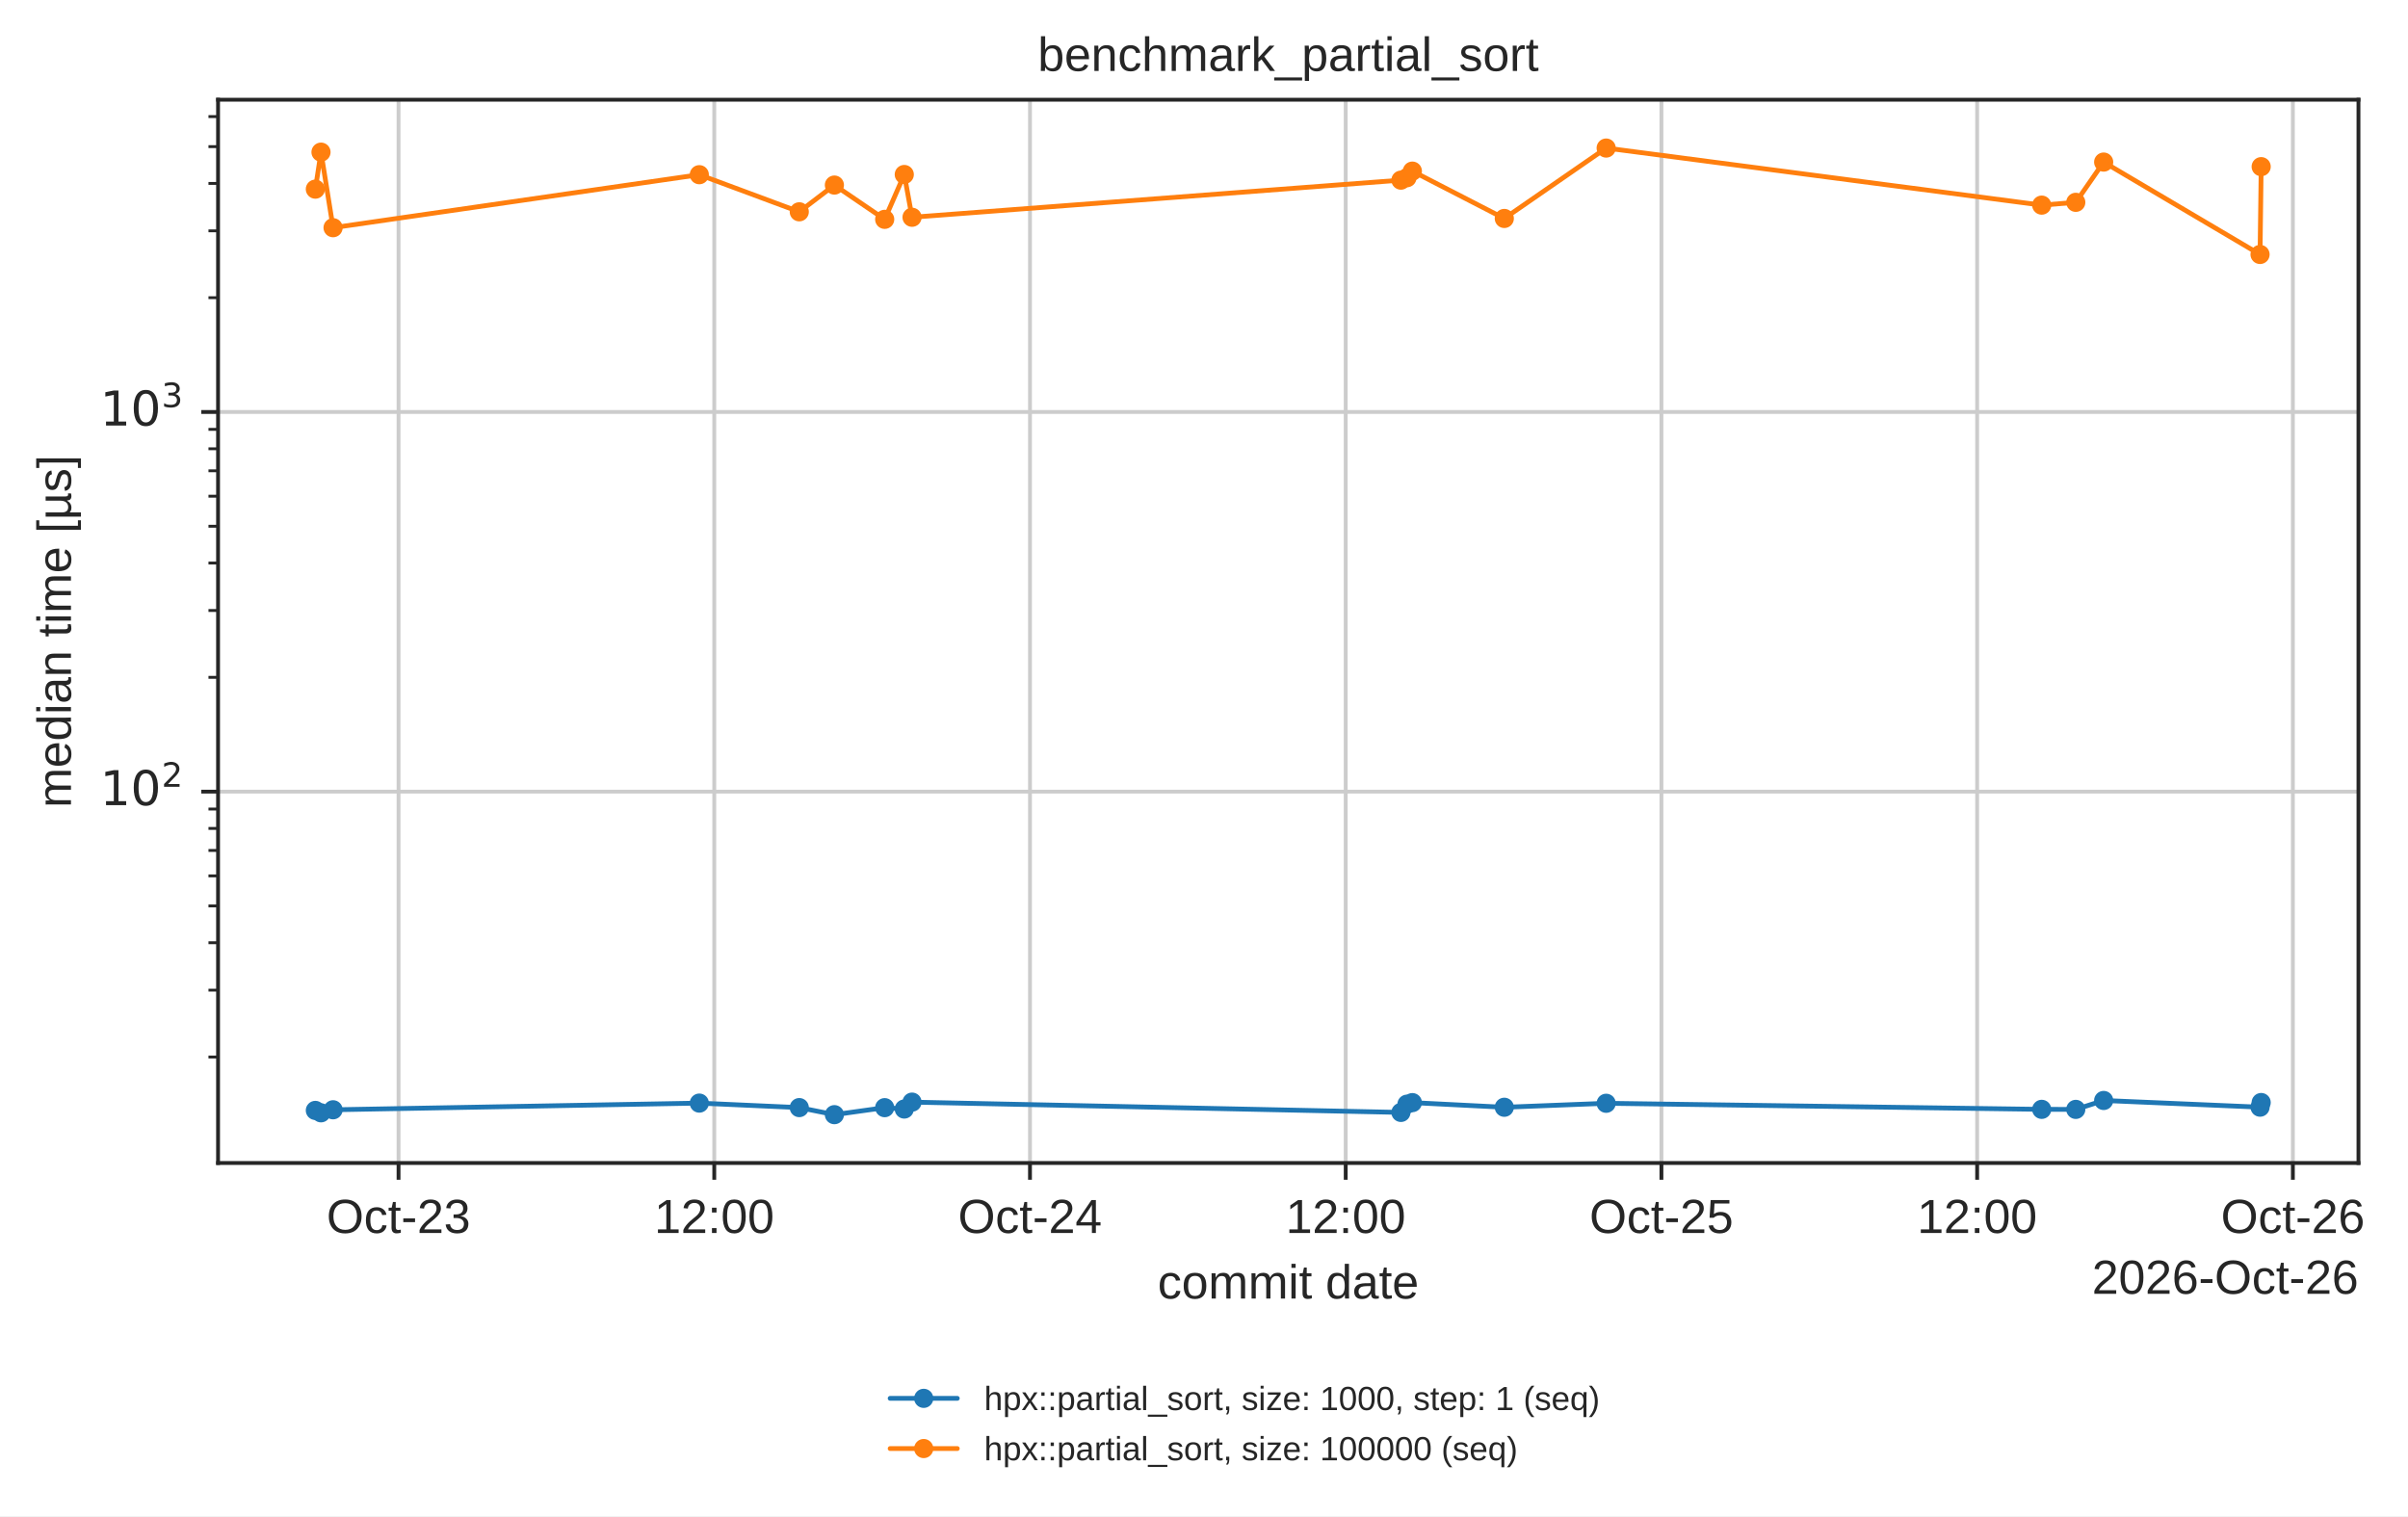
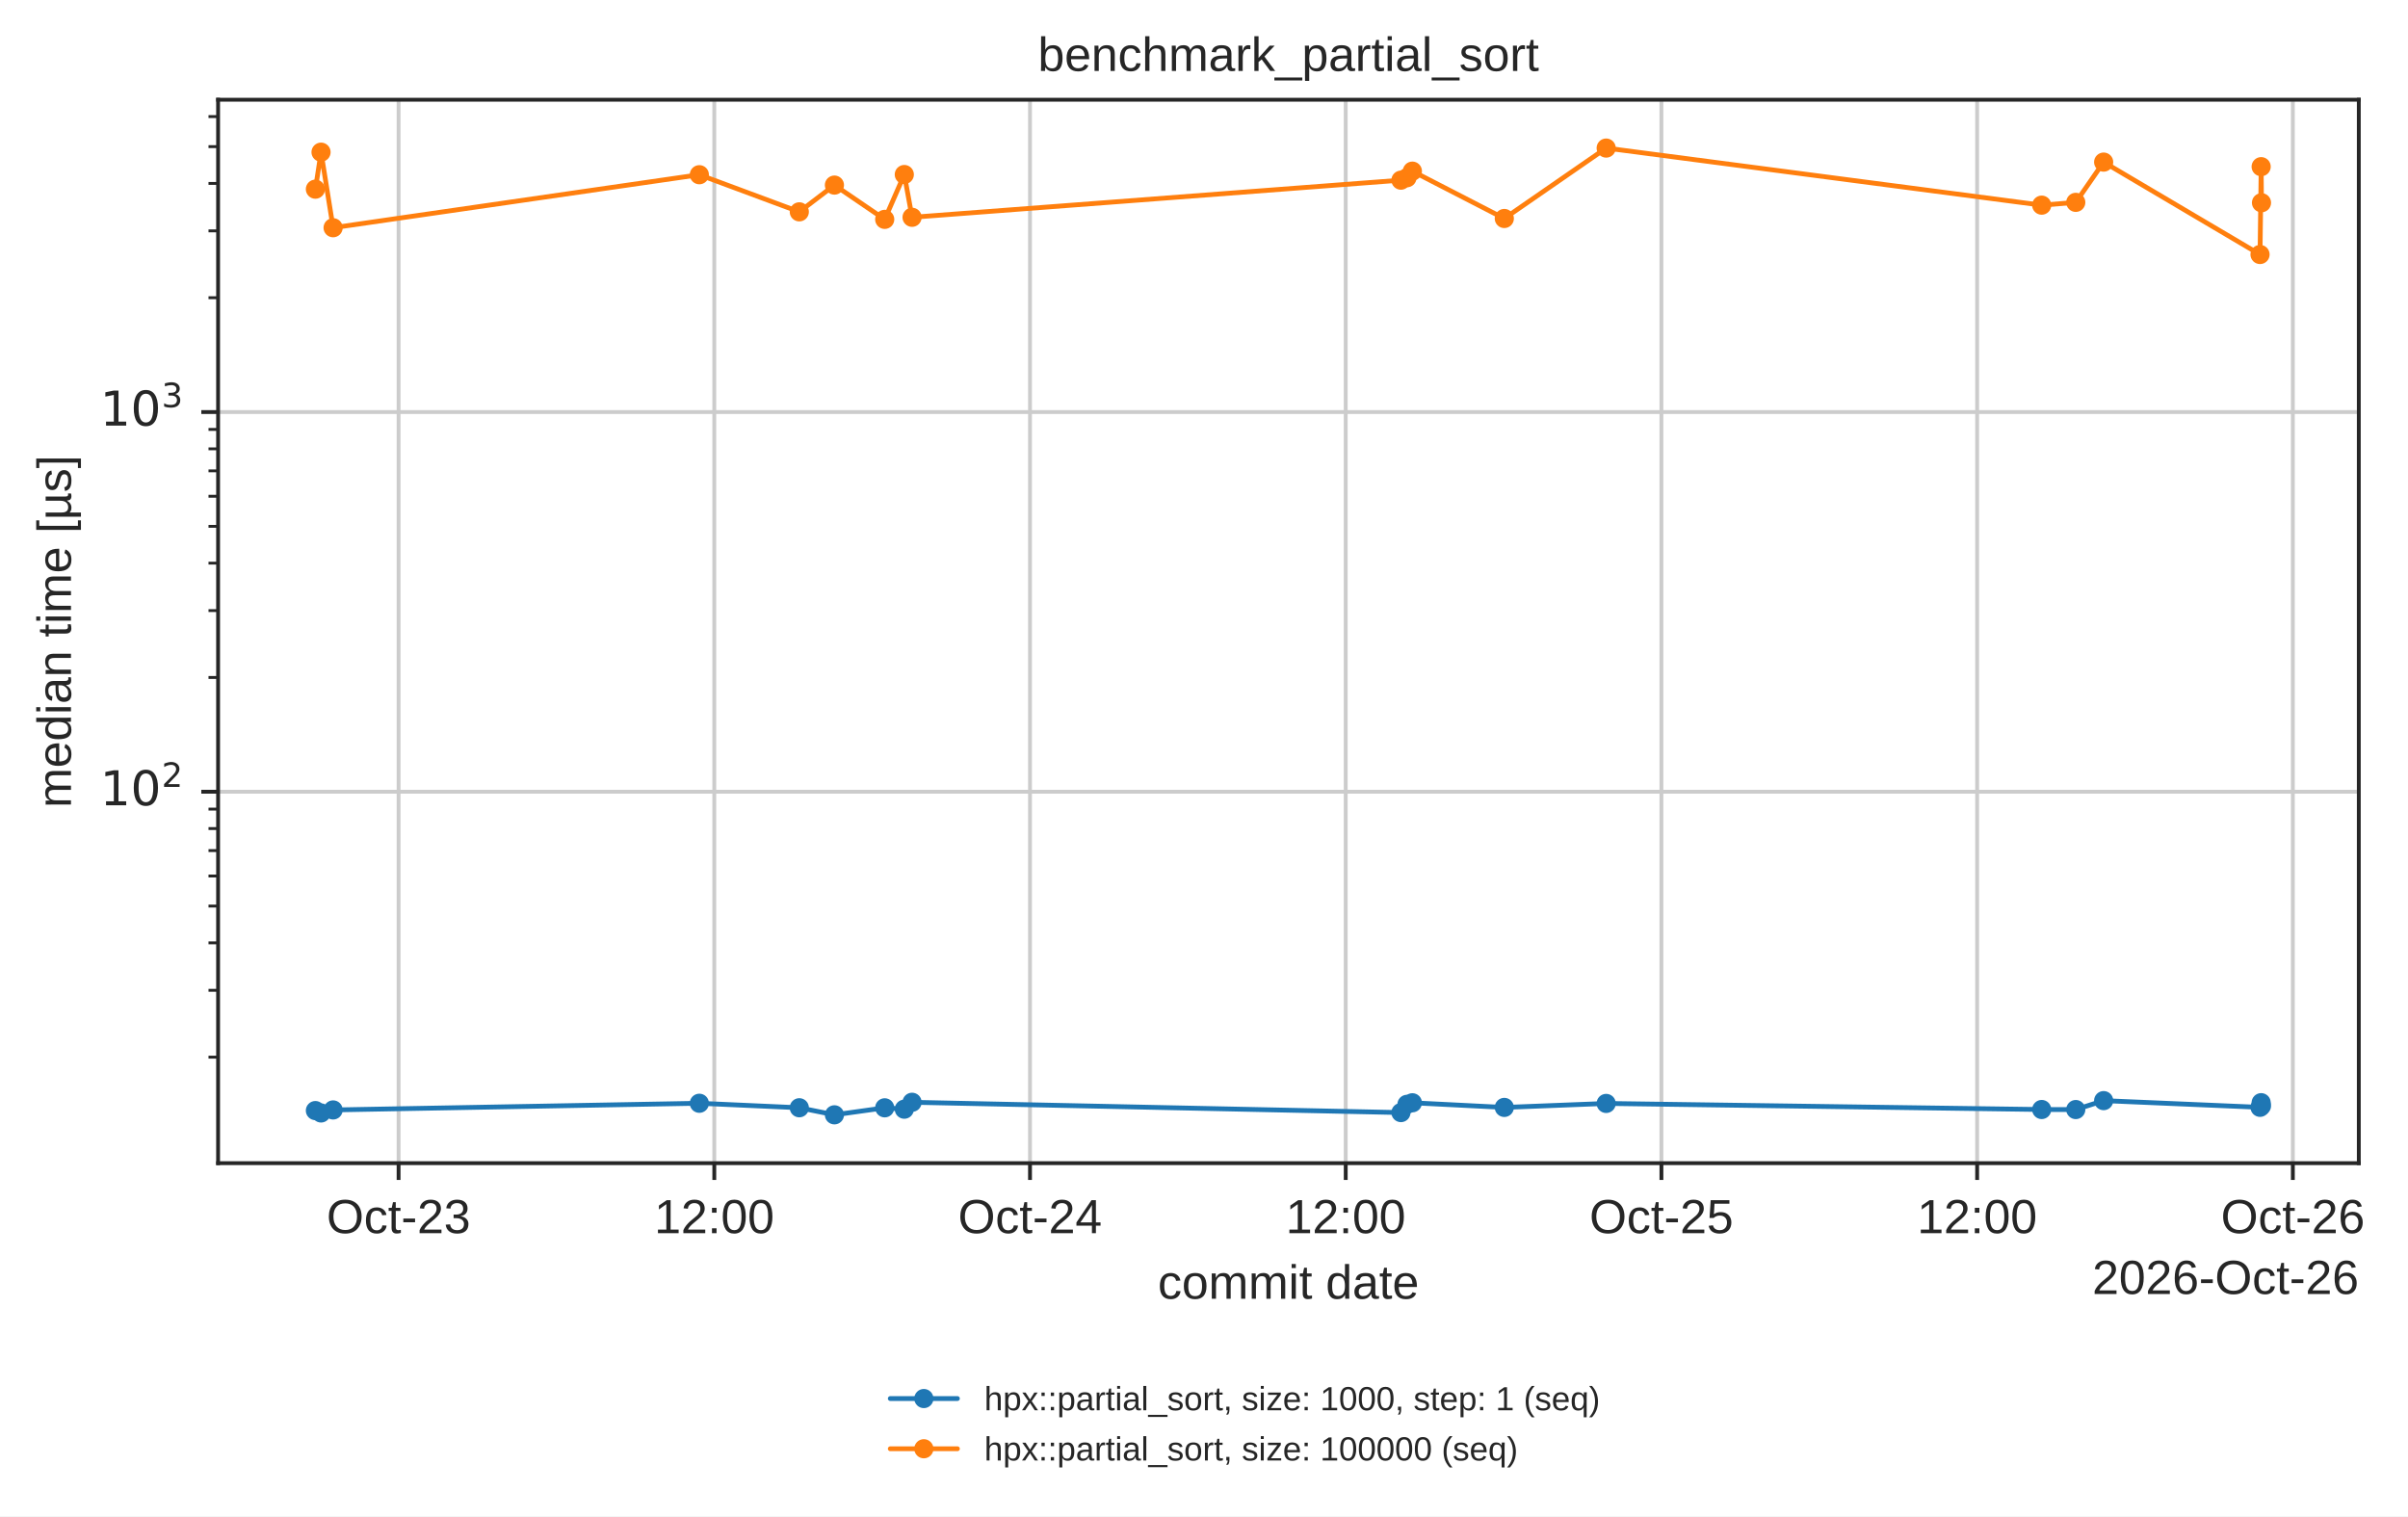
- <svg xmlns="http://www.w3.org/2000/svg" xmlns:xlink="http://www.w3.org/1999/xlink" width="502.208pt" height="316.214pt" viewBox="0 0 502.208 316.214" version="1.1">
+ <svg xmlns="http://www.w3.org/2000/svg" xmlns:xlink="http://www.w3.org/1999/xlink" width="502.137pt" height="316.214pt" viewBox="0 0 502.137 316.214" version="1.1">
  <defs>
    <style type="text/css">*{stroke-linejoin: round; stroke-linecap: butt}</style>
  </defs>
  <g id="figure_1">
    <g id="patch_1">
-       <path d="M 0 316.214  L 502.208 316.214  L 502.208 0  L 0 0  z " style="fill: #ffffff" />
+       <path d="M 0 316.214  L 502.137 316.214  L 502.137 0  L 0 0  z " style="fill: #ffffff" />
    </g>
    <g id="axes_1">
      <g id="patch_2">
        <path d="M 45.478 242.558  L 491.878 242.558  L 491.878 20.798  L 45.478 20.798  z " style="fill: #ffffff" />
      </g>
      <g id="matplotlib.axis_1">
        <g id="xtick_1">
          <g id="line2d_1">
-             <path d="M 83.119 242.558  L 83.119 20.798  " clip-path="url(#p7afb7ed6cb)" style="fill: none; stroke: #cccccc; stroke-width: 0.8; stroke-linecap: round" />
+             <path d="M 83.116 242.558  L 83.116 20.798  " clip-path="url(#p7afb7ed6cb)" style="fill: none; stroke: #cccccc; stroke-width: 0.8; stroke-linecap: round" />
          </g>
          <g id="line2d_2">
            <defs>
              <path id="mdfc5214045" d="M 0 0  L 0 3.5  " style="stroke: #262626; stroke-width: 0.8" />
            </defs>
            <g>
-               <use xlink:href="#mdfc5214045" x="83.119" y="242.558" style="fill: #262626; stroke: #262626; stroke-width: 0.8" />
+               <use xlink:href="#mdfc5214045" x="83.116" y="242.558" style="fill: #262626; stroke: #262626; stroke-width: 0.8" />
            </g>
          </g>
          <g id="text_1">
-             <text style="fill: #262626; font: 10px 'Arial', 'DejaVu Sans', 'Liberation Sans', 'Bitstream Vera Sans', sans-serif; text-anchor: middle" x="83.119" y="257.157" transform="rotate(-0 83.1192 257.1569)">Oct-23</text>
+             <text style="fill: #262626; font: 10px 'Arial', 'DejaVu Sans', 'Liberation Sans', 'Bitstream Vera Sans', sans-serif; text-anchor: middle" x="83.116" y="257.157" transform="rotate(-0 83.1162 257.1569)">Oct-23</text>
          </g>
        </g>
        <g id="xtick_2">
          <g id="line2d_3">
-             <path d="M 148.965 242.558  L 148.965 20.798  " clip-path="url(#p7afb7ed6cb)" style="fill: none; stroke: #cccccc; stroke-width: 0.8; stroke-linecap: round" />
+             <path d="M 148.951 242.558  L 148.951 20.798  " clip-path="url(#p7afb7ed6cb)" style="fill: none; stroke: #cccccc; stroke-width: 0.8; stroke-linecap: round" />
          </g>
          <g id="line2d_4">
            <g>
-               <use xlink:href="#mdfc5214045" x="148.965" y="242.558" style="fill: #262626; stroke: #262626; stroke-width: 0.8" />
+               <use xlink:href="#mdfc5214045" x="148.951" y="242.558" style="fill: #262626; stroke: #262626; stroke-width: 0.8" />
            </g>
          </g>
          <g id="text_2">
-             <text style="fill: #262626; font: 10px 'Arial', 'DejaVu Sans', 'Liberation Sans', 'Bitstream Vera Sans', sans-serif; text-anchor: middle" x="148.965" y="257.157" transform="rotate(-0 148.9654 257.1569)">12:00</text>
+             <text style="fill: #262626; font: 10px 'Arial', 'DejaVu Sans', 'Liberation Sans', 'Bitstream Vera Sans', sans-serif; text-anchor: middle" x="148.951" y="257.157" transform="rotate(-0 148.951 257.1569)">12:00</text>
          </g>
        </g>
        <g id="xtick_3">
          <g id="line2d_5">
-             <path d="M 214.812 242.558  L 214.812 20.798  " clip-path="url(#p7afb7ed6cb)" style="fill: none; stroke: #cccccc; stroke-width: 0.8; stroke-linecap: round" />
+             <path d="M 214.786 242.558  L 214.786 20.798  " clip-path="url(#p7afb7ed6cb)" style="fill: none; stroke: #cccccc; stroke-width: 0.8; stroke-linecap: round" />
          </g>
          <g id="line2d_6">
            <g>
-               <use xlink:href="#mdfc5214045" x="214.812" y="242.558" style="fill: #262626; stroke: #262626; stroke-width: 0.8" />
+               <use xlink:href="#mdfc5214045" x="214.786" y="242.558" style="fill: #262626; stroke: #262626; stroke-width: 0.8" />
            </g>
          </g>
          <g id="text_3">
-             <text style="fill: #262626; font: 10px 'Arial', 'DejaVu Sans', 'Liberation Sans', 'Bitstream Vera Sans', sans-serif; text-anchor: middle" x="214.812" y="257.157" transform="rotate(-0 214.8115 257.1569)">Oct-24</text>
+             <text style="fill: #262626; font: 10px 'Arial', 'DejaVu Sans', 'Liberation Sans', 'Bitstream Vera Sans', sans-serif; text-anchor: middle" x="214.786" y="257.157" transform="rotate(-0 214.7858 257.1569)">Oct-24</text>
          </g>
        </g>
        <g id="xtick_4">
          <g id="line2d_7">
-             <path d="M 280.658 242.558  L 280.658 20.798  " clip-path="url(#p7afb7ed6cb)" style="fill: none; stroke: #cccccc; stroke-width: 0.8; stroke-linecap: round" />
+             <path d="M 280.621 242.558  L 280.621 20.798  " clip-path="url(#p7afb7ed6cb)" style="fill: none; stroke: #cccccc; stroke-width: 0.8; stroke-linecap: round" />
          </g>
          <g id="line2d_8">
            <g>
-               <use xlink:href="#mdfc5214045" x="280.658" y="242.558" style="fill: #262626; stroke: #262626; stroke-width: 0.8" />
+               <use xlink:href="#mdfc5214045" x="280.621" y="242.558" style="fill: #262626; stroke: #262626; stroke-width: 0.8" />
            </g>
          </g>
          <g id="text_4">
-             <text style="fill: #262626; font: 10px 'Arial', 'DejaVu Sans', 'Liberation Sans', 'Bitstream Vera Sans', sans-serif; text-anchor: middle" x="280.658" y="257.157" transform="rotate(-0 280.6577 257.1569)">12:00</text>
+             <text style="fill: #262626; font: 10px 'Arial', 'DejaVu Sans', 'Liberation Sans', 'Bitstream Vera Sans', sans-serif; text-anchor: middle" x="280.621" y="257.157" transform="rotate(-0 280.6206 257.1569)">12:00</text>
          </g>
        </g>
        <g id="xtick_5">
          <g id="line2d_9">
-             <path d="M 346.504 242.558  L 346.504 20.798  " clip-path="url(#p7afb7ed6cb)" style="fill: none; stroke: #cccccc; stroke-width: 0.8; stroke-linecap: round" />
+             <path d="M 346.455 242.558  L 346.455 20.798  " clip-path="url(#p7afb7ed6cb)" style="fill: none; stroke: #cccccc; stroke-width: 0.8; stroke-linecap: round" />
          </g>
          <g id="line2d_10">
            <g>
-               <use xlink:href="#mdfc5214045" x="346.504" y="242.558" style="fill: #262626; stroke: #262626; stroke-width: 0.8" />
+               <use xlink:href="#mdfc5214045" x="346.455" y="242.558" style="fill: #262626; stroke: #262626; stroke-width: 0.8" />
            </g>
          </g>
          <g id="text_5">
-             <text style="fill: #262626; font: 10px 'Arial', 'DejaVu Sans', 'Liberation Sans', 'Bitstream Vera Sans', sans-serif; text-anchor: middle" x="346.504" y="257.157" transform="rotate(-0 346.5039 257.1569)">Oct-25</text>
+             <text style="fill: #262626; font: 10px 'Arial', 'DejaVu Sans', 'Liberation Sans', 'Bitstream Vera Sans', sans-serif; text-anchor: middle" x="346.455" y="257.157" transform="rotate(-0 346.4554 257.1569)">Oct-25</text>
          </g>
        </g>
        <g id="xtick_6">
          <g id="line2d_11">
-             <path d="M 412.35 242.558  L 412.35 20.798  " clip-path="url(#p7afb7ed6cb)" style="fill: none; stroke: #cccccc; stroke-width: 0.8; stroke-linecap: round" />
+             <path d="M 412.29 242.558  L 412.29 20.798  " clip-path="url(#p7afb7ed6cb)" style="fill: none; stroke: #cccccc; stroke-width: 0.8; stroke-linecap: round" />
          </g>
          <g id="line2d_12">
            <g>
-               <use xlink:href="#mdfc5214045" x="412.35" y="242.558" style="fill: #262626; stroke: #262626; stroke-width: 0.8" />
+               <use xlink:href="#mdfc5214045" x="412.29" y="242.558" style="fill: #262626; stroke: #262626; stroke-width: 0.8" />
            </g>
          </g>
          <g id="text_6">
-             <text style="fill: #262626; font: 10px 'Arial', 'DejaVu Sans', 'Liberation Sans', 'Bitstream Vera Sans', sans-serif; text-anchor: middle" x="412.35" y="257.157" transform="rotate(-0 412.3501 257.1569)">12:00</text>
+             <text style="fill: #262626; font: 10px 'Arial', 'DejaVu Sans', 'Liberation Sans', 'Bitstream Vera Sans', sans-serif; text-anchor: middle" x="412.29" y="257.157" transform="rotate(-0 412.2902 257.1569)">12:00</text>
          </g>
        </g>
        <g id="xtick_7">
          <g id="line2d_13">
-             <path d="M 478.196 242.558  L 478.196 20.798  " clip-path="url(#p7afb7ed6cb)" style="fill: none; stroke: #cccccc; stroke-width: 0.8; stroke-linecap: round" />
+             <path d="M 478.125 242.558  L 478.125 20.798  " clip-path="url(#p7afb7ed6cb)" style="fill: none; stroke: #cccccc; stroke-width: 0.8; stroke-linecap: round" />
          </g>
          <g id="line2d_14">
            <g>
-               <use xlink:href="#mdfc5214045" x="478.196" y="242.558" style="fill: #262626; stroke: #262626; stroke-width: 0.8" />
+               <use xlink:href="#mdfc5214045" x="478.125" y="242.558" style="fill: #262626; stroke: #262626; stroke-width: 0.8" />
            </g>
          </g>
          <g id="text_7">
-             <text style="fill: #262626; font: 10px 'Arial', 'DejaVu Sans', 'Liberation Sans', 'Bitstream Vera Sans', sans-serif; text-anchor: middle" x="478.196" y="257.157" transform="rotate(-0 478.1962 257.1569)">Oct-26</text>
+             <text style="fill: #262626; font: 10px 'Arial', 'DejaVu Sans', 'Liberation Sans', 'Bitstream Vera Sans', sans-serif; text-anchor: middle" x="478.125" y="257.157" transform="rotate(-0 478.125 257.1569)">Oct-26</text>
          </g>
        </g>
        <g id="text_8">
          <text style="fill: #262626; font: 10px 'Arial', 'DejaVu Sans', 'Liberation Sans', 'Bitstream Vera Sans', sans-serif; text-anchor: middle" x="268.678" y="270.835" transform="rotate(-0 268.6781 270.835)">commit date</text>
        </g>
        <g id="text_9">
          <text style="fill: #262626; font: 10px 'Arial', 'DejaVu Sans', 'Liberation Sans', 'Bitstream Vera Sans', sans-serif; text-anchor: end" x="491.878" y="269.835" transform="rotate(-0 491.8781 269.835)">2026-Oct-26</text>
        </g>
      </g>
      <g id="matplotlib.axis_2">
        <g id="ytick_1">
          <g id="line2d_15">
            <path d="M 45.478 165.107  L 491.878 165.107  " clip-path="url(#p7afb7ed6cb)" style="fill: none; stroke: #cccccc; stroke-width: 0.8; stroke-linecap: round" />
          </g>
          <g id="line2d_16">
            <defs>
              <path id="m414165cd4d" d="M 0 0  L -3.5 0  " style="stroke: #262626; stroke-width: 0.8" />
            </defs>
            <g>
              <use xlink:href="#m414165cd4d" x="45.478" y="165.107" style="fill: #262626; stroke: #262626; stroke-width: 0.8" />
            </g>
          </g>
          <g id="text_10">
            <g style="fill: #262626" transform="translate(20.87813 168.9057)">
              <text>
                <tspan style="font: 10px 'DejaVu Sans'" x="0 6.362" y="-0.977">10</tspan>
                <tspan style="font: 7px 'DejaVu Sans'" x="12.82" y="-4.805">2</tspan>
              </text>
            </g>
          </g>
        </g>
        <g id="ytick_2">
          <g id="line2d_17">
            <path d="M 45.478 85.925  L 491.878 85.925  " clip-path="url(#p7afb7ed6cb)" style="fill: none; stroke: #cccccc; stroke-width: 0.8; stroke-linecap: round" />
          </g>
          <g id="line2d_18">
            <g>
              <use xlink:href="#m414165cd4d" x="45.478" y="85.925" style="fill: #262626; stroke: #262626; stroke-width: 0.8" />
            </g>
          </g>
          <g id="text_11">
            <g style="fill: #262626" transform="translate(20.87813 89.72384)">
              <text>
                <tspan style="font: 10px 'DejaVu Sans'" x="0 6.362" y="-0.977">10</tspan>
                <tspan style="font: 7px 'DejaVu Sans'" x="12.82" y="-4.805">3</tspan>
              </text>
            </g>
          </g>
        </g>
        <g id="ytick_3">
          <g id="line2d_19">
            <defs>
              <path id="m2f13129b0c" d="M 0 0  L -2 0  " style="stroke: #262626; stroke-width: 0.6" />
            </defs>
            <g>
              <use xlink:href="#m2f13129b0c" x="45.478" y="220.452" style="fill: #262626; stroke: #262626; stroke-width: 0.6" />
            </g>
          </g>
        </g>
        <g id="ytick_4">
          <g id="line2d_20">
            <g>
              <use xlink:href="#m2f13129b0c" x="45.478" y="206.509" style="fill: #262626; stroke: #262626; stroke-width: 0.6" />
            </g>
          </g>
        </g>
        <g id="ytick_5">
          <g id="line2d_21">
            <g>
              <use xlink:href="#m2f13129b0c" x="45.478" y="196.616" style="fill: #262626; stroke: #262626; stroke-width: 0.6" />
            </g>
          </g>
        </g>
        <g id="ytick_6">
          <g id="line2d_22">
            <g>
              <use xlink:href="#m2f13129b0c" x="45.478" y="188.943" style="fill: #262626; stroke: #262626; stroke-width: 0.6" />
            </g>
          </g>
        </g>
        <g id="ytick_7">
          <g id="line2d_23">
            <g>
              <use xlink:href="#m2f13129b0c" x="45.478" y="182.673" style="fill: #262626; stroke: #262626; stroke-width: 0.6" />
            </g>
          </g>
        </g>
        <g id="ytick_8">
          <g id="line2d_24">
            <g>
              <use xlink:href="#m2f13129b0c" x="45.478" y="177.372" style="fill: #262626; stroke: #262626; stroke-width: 0.6" />
            </g>
          </g>
        </g>
        <g id="ytick_9">
          <g id="line2d_25">
            <g>
              <use xlink:href="#m2f13129b0c" x="45.478" y="172.78" style="fill: #262626; stroke: #262626; stroke-width: 0.6" />
            </g>
          </g>
        </g>
        <g id="ytick_10">
          <g id="line2d_26">
            <g>
              <use xlink:href="#m2f13129b0c" x="45.478" y="168.73" style="fill: #262626; stroke: #262626; stroke-width: 0.6" />
            </g>
          </g>
        </g>
        <g id="ytick_11">
          <g id="line2d_27">
            <g>
              <use xlink:href="#m2f13129b0c" x="45.478" y="141.27" style="fill: #262626; stroke: #262626; stroke-width: 0.6" />
            </g>
          </g>
        </g>
        <g id="ytick_12">
          <g id="line2d_28">
            <g>
              <use xlink:href="#m2f13129b0c" x="45.478" y="127.327" style="fill: #262626; stroke: #262626; stroke-width: 0.6" />
            </g>
          </g>
        </g>
        <g id="ytick_13">
          <g id="line2d_29">
            <g>
              <use xlink:href="#m2f13129b0c" x="45.478" y="117.434" style="fill: #262626; stroke: #262626; stroke-width: 0.6" />
            </g>
          </g>
        </g>
        <g id="ytick_14">
          <g id="line2d_30">
            <g>
              <use xlink:href="#m2f13129b0c" x="45.478" y="109.761" style="fill: #262626; stroke: #262626; stroke-width: 0.6" />
            </g>
          </g>
        </g>
        <g id="ytick_15">
          <g id="line2d_31">
            <g>
              <use xlink:href="#m2f13129b0c" x="45.478" y="103.491" style="fill: #262626; stroke: #262626; stroke-width: 0.6" />
            </g>
          </g>
        </g>
        <g id="ytick_16">
          <g id="line2d_32">
            <g>
              <use xlink:href="#m2f13129b0c" x="45.478" y="98.19" style="fill: #262626; stroke: #262626; stroke-width: 0.6" />
            </g>
          </g>
        </g>
        <g id="ytick_17">
          <g id="line2d_33">
            <g>
              <use xlink:href="#m2f13129b0c" x="45.478" y="93.598" style="fill: #262626; stroke: #262626; stroke-width: 0.6" />
            </g>
          </g>
        </g>
        <g id="ytick_18">
          <g id="line2d_34">
            <g>
              <use xlink:href="#m2f13129b0c" x="45.478" y="89.548" style="fill: #262626; stroke: #262626; stroke-width: 0.6" />
            </g>
          </g>
        </g>
        <g id="ytick_19">
          <g id="line2d_35">
            <g>
              <use xlink:href="#m2f13129b0c" x="45.478" y="62.088" style="fill: #262626; stroke: #262626; stroke-width: 0.6" />
            </g>
          </g>
        </g>
        <g id="ytick_20">
          <g id="line2d_36">
            <g>
              <use xlink:href="#m2f13129b0c" x="45.478" y="48.145" style="fill: #262626; stroke: #262626; stroke-width: 0.6" />
            </g>
          </g>
        </g>
        <g id="ytick_21">
          <g id="line2d_37">
            <g>
              <use xlink:href="#m2f13129b0c" x="45.478" y="38.252" style="fill: #262626; stroke: #262626; stroke-width: 0.6" />
            </g>
          </g>
        </g>
        <g id="ytick_22">
          <g id="line2d_38">
            <g>
              <use xlink:href="#m2f13129b0c" x="45.478" y="30.579" style="fill: #262626; stroke: #262626; stroke-width: 0.6" />
            </g>
          </g>
        </g>
        <g id="ytick_23">
          <g id="line2d_39">
            <g>
              <use xlink:href="#m2f13129b0c" x="45.478" y="24.309" style="fill: #262626; stroke: #262626; stroke-width: 0.6" />
            </g>
          </g>
        </g>
        <g id="text_12">
          <text style="fill: #262626; font: 10px 'Arial', 'DejaVu Sans', 'Liberation Sans', 'Bitstream Vera Sans', sans-serif; text-anchor: middle" x="14.798" y="131.678" transform="rotate(-90 14.79844 131.6784)">median time [µs]</text>
        </g>
      </g>
      <g id="line2d_40">
-         <path d="M 65.769 231.593  L 66.946 232.09  L 69.464 231.46  L 145.847 230.067  L 166.695 231.005  L 174.02 232.478  L 184.509 231.018  L 188.595 231.304  L 190.214 229.863  L 292.176 232.01  L 293.434 230.293  L 294.56 229.966  L 313.735 230.935  L 334.979 230.104  L 425.815 231.371  L 432.921 231.379  L 438.736 229.518  L 471.352 230.915  L 471.587 229.948  " clip-path="url(#p7afb7ed6cb)" style="fill: none; stroke: #1f77b4; stroke-linecap: round" />
+         <path d="M 65.769 231.593  L 66.946 232.09  L 69.463 231.46  L 145.833 230.067  L 166.678 231.005  L 174.002 232.478  L 184.488 231.018  L 188.574 231.304  L 190.192 229.863  L 292.137 232.01  L 293.394 230.293  L 294.521 229.966  L 313.692 230.935  L 334.933 230.104  L 425.753 231.371  L 432.857 231.379  L 438.671 229.518  L 471.282 230.915  L 471.517 229.948  L 471.587 230.605  " clip-path="url(#p7afb7ed6cb)" style="fill: none; stroke: #1f77b4; stroke-linecap: round" />
        <defs>
          <path id="m20e5526daa" d="M 0 1.5  C 0.398 1.5 0.779 1.342 1.061 1.061  C 1.342 0.779 1.5 0.398 1.5 0  C 1.5 -0.398 1.342 -0.779 1.061 -1.061  C 0.779 -1.342 0.398 -1.5 0 -1.5  C -0.398 -1.5 -0.779 -1.342 -1.061 -1.061  C -1.342 -0.779 -1.5 -0.398 -1.5 0  C -1.5 0.398 -1.342 0.779 -1.061 1.061  C -0.779 1.342 -0.398 1.5 0 1.5  z " style="stroke: #1f77b4" />
        </defs>
        <g clip-path="url(#p7afb7ed6cb)">
          <use xlink:href="#m20e5526daa" x="65.769" y="231.593" style="fill: #1f77b4; stroke: #1f77b4" />
          <use xlink:href="#m20e5526daa" x="66.946" y="232.09" style="fill: #1f77b4; stroke: #1f77b4" />
-           <use xlink:href="#m20e5526daa" x="69.464" y="231.46" style="fill: #1f77b4; stroke: #1f77b4" />
-           <use xlink:href="#m20e5526daa" x="145.847" y="230.067" style="fill: #1f77b4; stroke: #1f77b4" />
-           <use xlink:href="#m20e5526daa" x="166.695" y="231.005" style="fill: #1f77b4; stroke: #1f77b4" />
-           <use xlink:href="#m20e5526daa" x="174.02" y="232.478" style="fill: #1f77b4; stroke: #1f77b4" />
-           <use xlink:href="#m20e5526daa" x="184.509" y="231.018" style="fill: #1f77b4; stroke: #1f77b4" />
-           <use xlink:href="#m20e5526daa" x="188.595" y="231.304" style="fill: #1f77b4; stroke: #1f77b4" />
-           <use xlink:href="#m20e5526daa" x="190.214" y="229.863" style="fill: #1f77b4; stroke: #1f77b4" />
-           <use xlink:href="#m20e5526daa" x="292.176" y="232.01" style="fill: #1f77b4; stroke: #1f77b4" />
-           <use xlink:href="#m20e5526daa" x="293.434" y="230.293" style="fill: #1f77b4; stroke: #1f77b4" />
-           <use xlink:href="#m20e5526daa" x="294.56" y="229.966" style="fill: #1f77b4; stroke: #1f77b4" />
-           <use xlink:href="#m20e5526daa" x="313.735" y="230.935" style="fill: #1f77b4; stroke: #1f77b4" />
-           <use xlink:href="#m20e5526daa" x="334.979" y="230.104" style="fill: #1f77b4; stroke: #1f77b4" />
-           <use xlink:href="#m20e5526daa" x="425.815" y="231.371" style="fill: #1f77b4; stroke: #1f77b4" />
-           <use xlink:href="#m20e5526daa" x="432.921" y="231.379" style="fill: #1f77b4; stroke: #1f77b4" />
-           <use xlink:href="#m20e5526daa" x="438.736" y="229.518" style="fill: #1f77b4; stroke: #1f77b4" />
-           <use xlink:href="#m20e5526daa" x="471.352" y="230.915" style="fill: #1f77b4; stroke: #1f77b4" />
-           <use xlink:href="#m20e5526daa" x="471.587" y="229.948" style="fill: #1f77b4; stroke: #1f77b4" />
+           <use xlink:href="#m20e5526daa" x="69.463" y="231.46" style="fill: #1f77b4; stroke: #1f77b4" />
+           <use xlink:href="#m20e5526daa" x="145.833" y="230.067" style="fill: #1f77b4; stroke: #1f77b4" />
+           <use xlink:href="#m20e5526daa" x="166.678" y="231.005" style="fill: #1f77b4; stroke: #1f77b4" />
+           <use xlink:href="#m20e5526daa" x="174.002" y="232.478" style="fill: #1f77b4; stroke: #1f77b4" />
+           <use xlink:href="#m20e5526daa" x="184.488" y="231.018" style="fill: #1f77b4; stroke: #1f77b4" />
+           <use xlink:href="#m20e5526daa" x="188.574" y="231.304" style="fill: #1f77b4; stroke: #1f77b4" />
+           <use xlink:href="#m20e5526daa" x="190.192" y="229.863" style="fill: #1f77b4; stroke: #1f77b4" />
+           <use xlink:href="#m20e5526daa" x="292.137" y="232.01" style="fill: #1f77b4; stroke: #1f77b4" />
+           <use xlink:href="#m20e5526daa" x="293.394" y="230.293" style="fill: #1f77b4; stroke: #1f77b4" />
+           <use xlink:href="#m20e5526daa" x="294.521" y="229.966" style="fill: #1f77b4; stroke: #1f77b4" />
+           <use xlink:href="#m20e5526daa" x="313.692" y="230.935" style="fill: #1f77b4; stroke: #1f77b4" />
+           <use xlink:href="#m20e5526daa" x="334.933" y="230.104" style="fill: #1f77b4; stroke: #1f77b4" />
+           <use xlink:href="#m20e5526daa" x="425.753" y="231.371" style="fill: #1f77b4; stroke: #1f77b4" />
+           <use xlink:href="#m20e5526daa" x="432.857" y="231.379" style="fill: #1f77b4; stroke: #1f77b4" />
+           <use xlink:href="#m20e5526daa" x="438.671" y="229.518" style="fill: #1f77b4; stroke: #1f77b4" />
+           <use xlink:href="#m20e5526daa" x="471.282" y="230.915" style="fill: #1f77b4; stroke: #1f77b4" />
+           <use xlink:href="#m20e5526daa" x="471.517" y="229.948" style="fill: #1f77b4; stroke: #1f77b4" />
+           <use xlink:href="#m20e5526daa" x="471.587" y="230.605" style="fill: #1f77b4; stroke: #1f77b4" />
        </g>
      </g>
      <g id="line2d_41">
-         <path d="M 65.769 39.448  L 66.946 31.732  L 69.464 47.489  L 145.847 36.434  L 166.695 44.176  L 174.02 38.598  L 184.509 45.745  L 188.595 36.394  L 190.214 45.313  L 292.176 37.571  L 293.434 37.062  L 294.56 35.69  L 313.735 45.562  L 334.979 30.878  L 425.815 42.782  L 432.921 42.198  L 438.736 33.804  L 471.352 53.07  L 471.587 34.757  " clip-path="url(#p7afb7ed6cb)" style="fill: none; stroke: #ff7f0e; stroke-linecap: round" />
+         <path d="M 65.769 39.448  L 66.946 31.732  L 69.463 47.489  L 145.833 36.434  L 166.678 44.176  L 174.002 38.598  L 184.488 45.745  L 188.574 36.394  L 190.192 45.313  L 292.137 37.571  L 293.394 37.062  L 294.521 35.69  L 313.692 45.562  L 334.933 30.878  L 425.753 42.782  L 432.857 42.198  L 438.671 33.804  L 471.282 53.07  L 471.517 34.757  L 471.587 42.277  " clip-path="url(#p7afb7ed6cb)" style="fill: none; stroke: #ff7f0e; stroke-linecap: round" />
        <defs>
          <path id="m8123a8acb4" d="M 0 1.5  C 0.398 1.5 0.779 1.342 1.061 1.061  C 1.342 0.779 1.5 0.398 1.5 0  C 1.5 -0.398 1.342 -0.779 1.061 -1.061  C 0.779 -1.342 0.398 -1.5 0 -1.5  C -0.398 -1.5 -0.779 -1.342 -1.061 -1.061  C -1.342 -0.779 -1.5 -0.398 -1.5 0  C -1.5 0.398 -1.342 0.779 -1.061 1.061  C -0.779 1.342 -0.398 1.5 0 1.5  z " style="stroke: #ff7f0e" />
        </defs>
        <g clip-path="url(#p7afb7ed6cb)">
          <use xlink:href="#m8123a8acb4" x="65.769" y="39.448" style="fill: #ff7f0e; stroke: #ff7f0e" />
          <use xlink:href="#m8123a8acb4" x="66.946" y="31.732" style="fill: #ff7f0e; stroke: #ff7f0e" />
-           <use xlink:href="#m8123a8acb4" x="69.464" y="47.489" style="fill: #ff7f0e; stroke: #ff7f0e" />
-           <use xlink:href="#m8123a8acb4" x="145.847" y="36.434" style="fill: #ff7f0e; stroke: #ff7f0e" />
-           <use xlink:href="#m8123a8acb4" x="166.695" y="44.176" style="fill: #ff7f0e; stroke: #ff7f0e" />
-           <use xlink:href="#m8123a8acb4" x="174.02" y="38.598" style="fill: #ff7f0e; stroke: #ff7f0e" />
-           <use xlink:href="#m8123a8acb4" x="184.509" y="45.745" style="fill: #ff7f0e; stroke: #ff7f0e" />
-           <use xlink:href="#m8123a8acb4" x="188.595" y="36.394" style="fill: #ff7f0e; stroke: #ff7f0e" />
-           <use xlink:href="#m8123a8acb4" x="190.214" y="45.313" style="fill: #ff7f0e; stroke: #ff7f0e" />
-           <use xlink:href="#m8123a8acb4" x="292.176" y="37.571" style="fill: #ff7f0e; stroke: #ff7f0e" />
-           <use xlink:href="#m8123a8acb4" x="293.434" y="37.062" style="fill: #ff7f0e; stroke: #ff7f0e" />
-           <use xlink:href="#m8123a8acb4" x="294.56" y="35.69" style="fill: #ff7f0e; stroke: #ff7f0e" />
-           <use xlink:href="#m8123a8acb4" x="313.735" y="45.562" style="fill: #ff7f0e; stroke: #ff7f0e" />
-           <use xlink:href="#m8123a8acb4" x="334.979" y="30.878" style="fill: #ff7f0e; stroke: #ff7f0e" />
-           <use xlink:href="#m8123a8acb4" x="425.815" y="42.782" style="fill: #ff7f0e; stroke: #ff7f0e" />
-           <use xlink:href="#m8123a8acb4" x="432.921" y="42.198" style="fill: #ff7f0e; stroke: #ff7f0e" />
-           <use xlink:href="#m8123a8acb4" x="438.736" y="33.804" style="fill: #ff7f0e; stroke: #ff7f0e" />
-           <use xlink:href="#m8123a8acb4" x="471.352" y="53.07" style="fill: #ff7f0e; stroke: #ff7f0e" />
-           <use xlink:href="#m8123a8acb4" x="471.587" y="34.757" style="fill: #ff7f0e; stroke: #ff7f0e" />
+           <use xlink:href="#m8123a8acb4" x="69.463" y="47.489" style="fill: #ff7f0e; stroke: #ff7f0e" />
+           <use xlink:href="#m8123a8acb4" x="145.833" y="36.434" style="fill: #ff7f0e; stroke: #ff7f0e" />
+           <use xlink:href="#m8123a8acb4" x="166.678" y="44.176" style="fill: #ff7f0e; stroke: #ff7f0e" />
+           <use xlink:href="#m8123a8acb4" x="174.002" y="38.598" style="fill: #ff7f0e; stroke: #ff7f0e" />
+           <use xlink:href="#m8123a8acb4" x="184.488" y="45.745" style="fill: #ff7f0e; stroke: #ff7f0e" />
+           <use xlink:href="#m8123a8acb4" x="188.574" y="36.394" style="fill: #ff7f0e; stroke: #ff7f0e" />
+           <use xlink:href="#m8123a8acb4" x="190.192" y="45.313" style="fill: #ff7f0e; stroke: #ff7f0e" />
+           <use xlink:href="#m8123a8acb4" x="292.137" y="37.571" style="fill: #ff7f0e; stroke: #ff7f0e" />
+           <use xlink:href="#m8123a8acb4" x="293.394" y="37.062" style="fill: #ff7f0e; stroke: #ff7f0e" />
+           <use xlink:href="#m8123a8acb4" x="294.521" y="35.69" style="fill: #ff7f0e; stroke: #ff7f0e" />
+           <use xlink:href="#m8123a8acb4" x="313.692" y="45.562" style="fill: #ff7f0e; stroke: #ff7f0e" />
+           <use xlink:href="#m8123a8acb4" x="334.933" y="30.878" style="fill: #ff7f0e; stroke: #ff7f0e" />
+           <use xlink:href="#m8123a8acb4" x="425.753" y="42.782" style="fill: #ff7f0e; stroke: #ff7f0e" />
+           <use xlink:href="#m8123a8acb4" x="432.857" y="42.198" style="fill: #ff7f0e; stroke: #ff7f0e" />
+           <use xlink:href="#m8123a8acb4" x="438.671" y="33.804" style="fill: #ff7f0e; stroke: #ff7f0e" />
+           <use xlink:href="#m8123a8acb4" x="471.282" y="53.07" style="fill: #ff7f0e; stroke: #ff7f0e" />
+           <use xlink:href="#m8123a8acb4" x="471.517" y="34.757" style="fill: #ff7f0e; stroke: #ff7f0e" />
+           <use xlink:href="#m8123a8acb4" x="471.587" y="42.277" style="fill: #ff7f0e; stroke: #ff7f0e" />
        </g>
      </g>
      <g id="patch_3">
        <path d="M 45.478 242.558  L 45.478 20.798  " style="fill: none; stroke: #262626; stroke-width: 0.8; stroke-linejoin: miter; stroke-linecap: square" />
      </g>
      <g id="patch_4">
        <path d="M 491.878 242.558  L 491.878 20.798  " style="fill: none; stroke: #262626; stroke-width: 0.8; stroke-linejoin: miter; stroke-linecap: square" />
      </g>
      <g id="patch_5">
        <path d="M 45.478 242.558  L 491.878 242.558  " style="fill: none; stroke: #262626; stroke-width: 0.8; stroke-linejoin: miter; stroke-linecap: square" />
      </g>
      <g id="patch_6">
        <path d="M 45.478 20.798  L 491.878 20.798  " style="fill: none; stroke: #262626; stroke-width: 0.8; stroke-linejoin: miter; stroke-linecap: square" />
      </g>
      <g id="text_13">
        <text style="fill: #262626; font: 10px 'Arial', 'DejaVu Sans', 'Liberation Sans', 'Bitstream Vera Sans', sans-serif; text-anchor: middle" x="268.678" y="14.798" transform="rotate(-0 268.6781 14.79844)">benchmark_partial_sort</text>
      </g>
      <g id="legend_1">
        <g id="line2d_42">
          <path d="M 185.649 291.644  L 192.649 291.644  L 199.649 291.644  " style="fill: none; stroke: #1f77b4; stroke-linecap: round" />
          <g>
            <use xlink:href="#m20e5526daa" x="192.649" y="291.644" style="fill: #1f77b4; stroke: #1f77b4" />
          </g>
        </g>
        <g id="text_14">
          <text style="fill: #262626; font: 7px 'Arial', 'DejaVu Sans', 'Liberation Sans', 'Bitstream Vera Sans', sans-serif; text-anchor: start" x="205.249" y="294.094" transform="rotate(-0 205.2494 294.0941)">hpx::partial_sort, size: 1000, step: 1 (seq)</text>
        </g>
        <g id="line2d_43">
          <path d="M 185.649 302.114  L 192.649 302.114  L 199.649 302.114  " style="fill: none; stroke: #ff7f0e; stroke-linecap: round" />
          <g>
            <use xlink:href="#m8123a8acb4" x="192.649" y="302.114" style="fill: #ff7f0e; stroke: #ff7f0e" />
          </g>
        </g>
        <g id="text_15">
          <text style="fill: #262626; font: 7px 'Arial', 'DejaVu Sans', 'Liberation Sans', 'Bitstream Vera Sans', sans-serif; text-anchor: start" x="205.249" y="304.564" transform="rotate(-0 205.2494 304.5635)">hpx::partial_sort, size: 100000 (seq)</text>
        </g>
      </g>
    </g>
  </g>
  <defs>
    <clipPath id="p7afb7ed6cb">
      <rect x="45.478" y="20.798" width="446.4" height="221.76" />
    </clipPath>
  </defs>
</svg>
